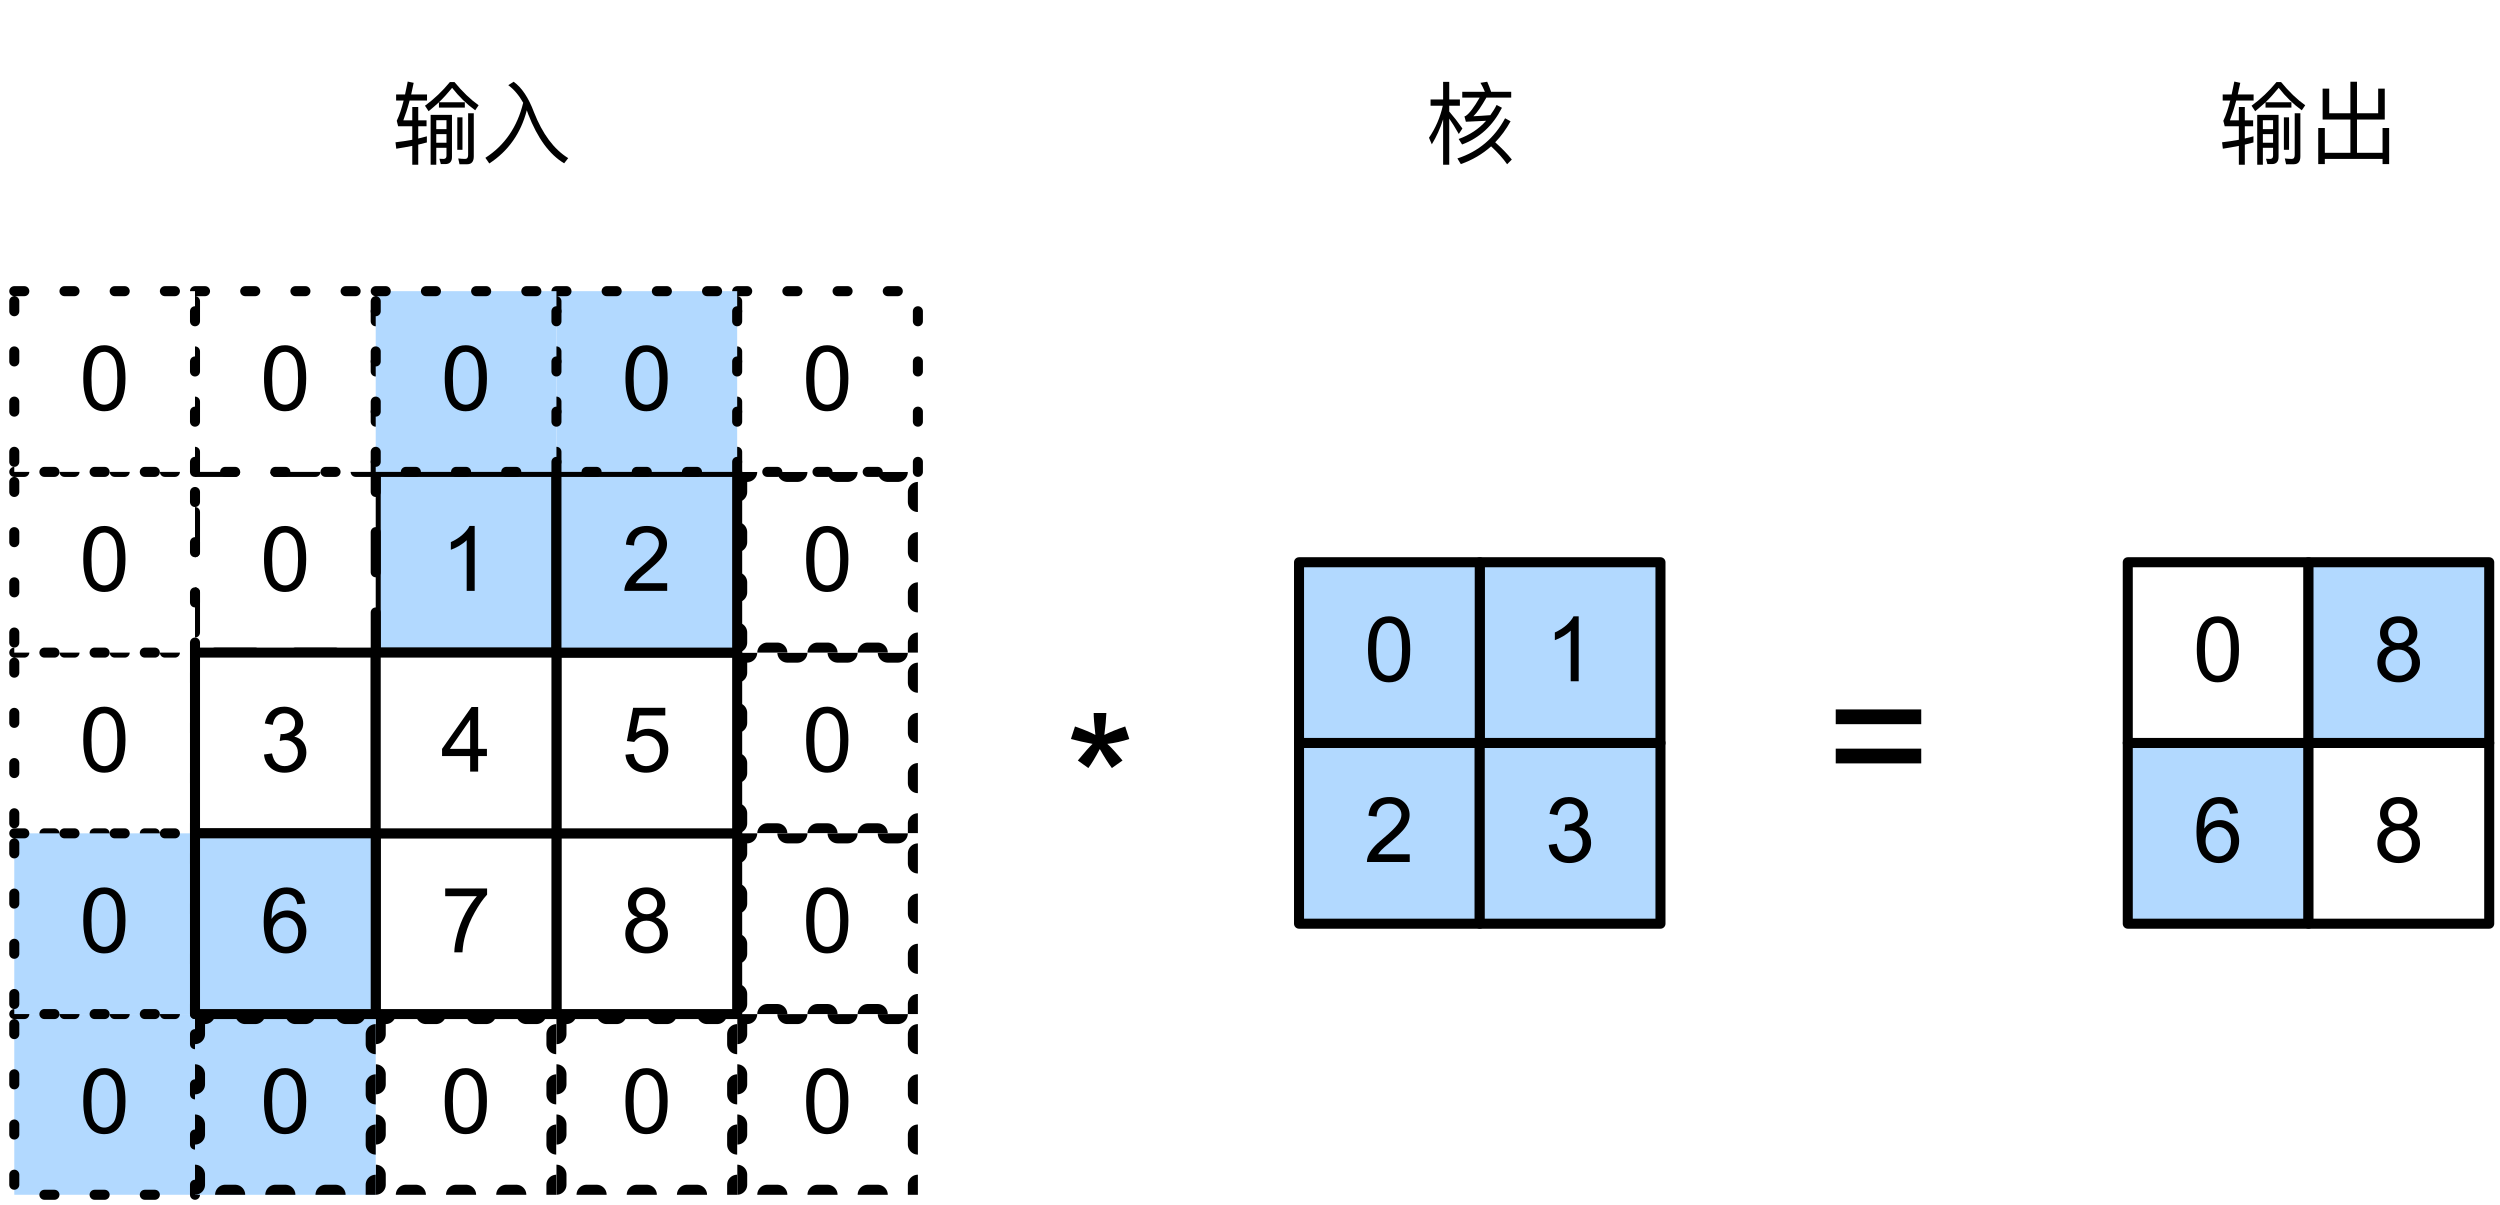
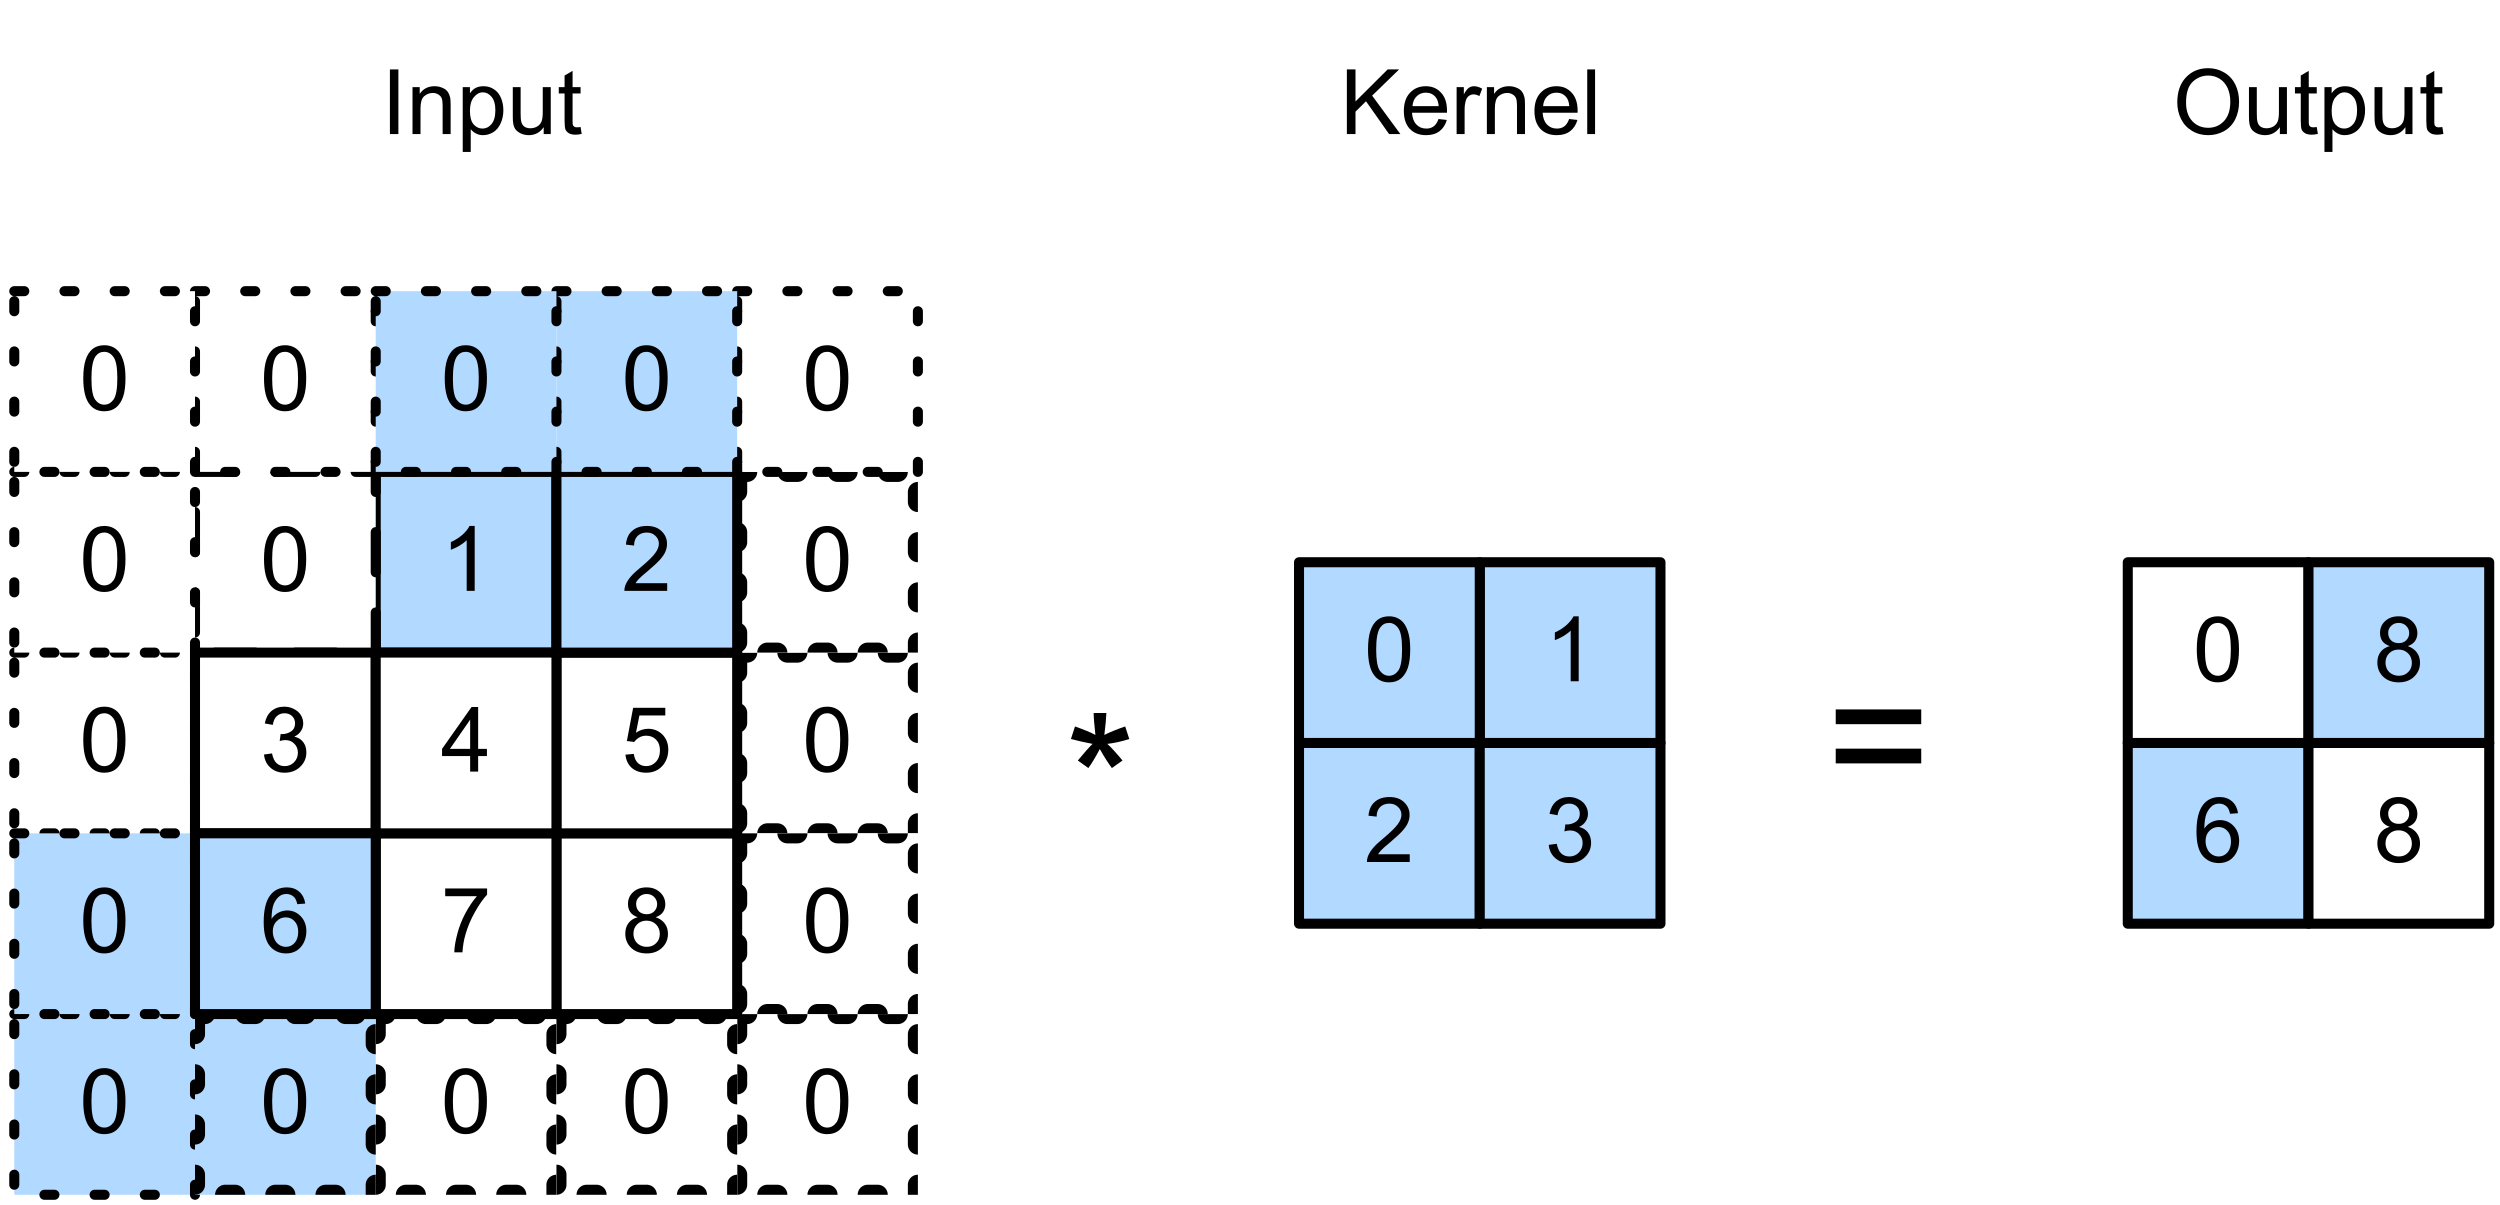
<svg xmlns="http://www.w3.org/2000/svg" xmlns:xlink="http://www.w3.org/1999/xlink" width="249pt" height="120pt" viewBox="0 0 249 120" version="1.1">
  <defs>
    <g>
      <symbol overflow="visible" id="glyph0-0">
        <path style="stroke:none;" d="M 1.125 0 L 1.125 -5.625 L 5.625 -5.625 L 5.625 0 Z M 1.266 -0.141 L 5.484 -0.141 L 5.484 -5.484 L 1.266 -5.484 Z M 1.266 -0.141 " />
      </symbol>
      <symbol overflow="visible" id="glyph0-1">
        <path style="stroke:none;" d="M 0.375 -3.172 C 0.375 -3.93 0.453 -4.547 0.609 -5.016 C 0.766 -5.484 0.992 -5.844 1.297 -6.094 C 1.609 -6.344 2 -6.469 2.469 -6.469 C 2.82 -6.469 3.129 -6.395 3.391 -6.25 C 3.648 -6.113 3.863 -5.914 4.031 -5.656 C 4.195 -5.395 4.328 -5.078 4.422 -4.703 C 4.523 -4.328 4.578 -3.816 4.578 -3.172 C 4.578 -2.422 4.5 -1.812 4.344 -1.344 C 4.188 -0.883 3.953 -0.523 3.641 -0.266 C 3.336 -0.016 2.945 0.109 2.469 0.109 C 1.852 0.109 1.367 -0.113 1.016 -0.562 C 0.586 -1.094 0.375 -1.961 0.375 -3.172 Z M 1.188 -3.172 C 1.188 -2.117 1.305 -1.414 1.547 -1.062 C 1.797 -0.719 2.102 -0.547 2.469 -0.547 C 2.832 -0.547 3.141 -0.719 3.391 -1.062 C 3.641 -1.414 3.766 -2.117 3.766 -3.172 C 3.766 -4.234 3.641 -4.938 3.391 -5.281 C 3.141 -5.633 2.832 -5.812 2.469 -5.812 C 2.102 -5.812 1.812 -5.66 1.594 -5.359 C 1.32 -4.961 1.188 -4.234 1.188 -3.172 Z M 1.188 -3.172 " />
      </symbol>
      <symbol overflow="visible" id="glyph0-2">
        <path style="stroke:none;" d="M 3.359 0 L 2.562 0 L 2.562 -5.047 C 2.375 -4.859 2.125 -4.672 1.812 -4.484 C 1.5 -4.305 1.223 -4.176 0.984 -4.094 L 0.984 -4.859 C 1.422 -5.055 1.805 -5.301 2.141 -5.594 C 2.473 -5.895 2.707 -6.188 2.844 -6.469 L 3.359 -6.469 Z M 3.359 0 " />
      </symbol>
      <symbol overflow="visible" id="glyph0-3">
        <path style="stroke:none;" d="M 0.375 -1.703 L 1.172 -1.812 C 1.266 -1.363 1.414 -1.039 1.625 -0.844 C 1.844 -0.645 2.113 -0.547 2.438 -0.547 C 2.801 -0.547 3.109 -0.672 3.359 -0.922 C 3.617 -1.18 3.75 -1.504 3.75 -1.891 C 3.75 -2.254 3.629 -2.551 3.391 -2.781 C 3.16 -3.02 2.863 -3.141 2.5 -3.141 C 2.344 -3.141 2.156 -3.109 1.938 -3.047 L 2.031 -3.75 C 2.082 -3.738 2.125 -3.734 2.156 -3.734 C 2.488 -3.734 2.789 -3.82 3.062 -4 C 3.332 -4.176 3.469 -4.445 3.469 -4.812 C 3.469 -5.102 3.367 -5.344 3.172 -5.531 C 2.973 -5.719 2.719 -5.812 2.406 -5.812 C 2.102 -5.812 1.848 -5.711 1.641 -5.516 C 1.441 -5.328 1.312 -5.039 1.25 -4.656 L 0.453 -4.797 C 0.555 -5.328 0.773 -5.738 1.109 -6.031 C 1.453 -6.32 1.879 -6.469 2.391 -6.469 C 2.742 -6.469 3.066 -6.391 3.359 -6.234 C 3.66 -6.086 3.891 -5.883 4.047 -5.625 C 4.203 -5.363 4.281 -5.086 4.281 -4.797 C 4.281 -4.516 4.203 -4.258 4.047 -4.031 C 3.898 -3.801 3.68 -3.617 3.391 -3.484 C 3.773 -3.398 4.07 -3.219 4.281 -2.938 C 4.488 -2.664 4.594 -2.32 4.594 -1.906 C 4.594 -1.344 4.383 -0.863 3.969 -0.469 C 3.562 -0.082 3.047 0.109 2.422 0.109 C 1.859 0.109 1.391 -0.055 1.016 -0.391 C 0.641 -0.723 0.426 -1.16 0.375 -1.703 Z M 0.375 -1.703 " />
      </symbol>
      <symbol overflow="visible" id="glyph0-4">
        <path style="stroke:none;" d="M 1.594 -3.5 C 1.258 -3.613 1.016 -3.781 0.859 -4 C 0.703 -4.227 0.625 -4.5 0.625 -4.812 C 0.625 -5.281 0.789 -5.672 1.125 -5.984 C 1.469 -6.305 1.914 -6.469 2.469 -6.469 C 3.031 -6.469 3.484 -6.301 3.828 -5.969 C 4.172 -5.645 4.344 -5.25 4.344 -4.781 C 4.344 -4.488 4.266 -4.227 4.109 -4 C 3.953 -3.781 3.711 -3.613 3.391 -3.5 C 3.785 -3.363 4.086 -3.148 4.297 -2.859 C 4.504 -2.578 4.609 -2.238 4.609 -1.844 C 4.609 -1.289 4.41 -0.828 4.016 -0.453 C 3.629 -0.078 3.117 0.109 2.484 0.109 C 1.848 0.109 1.332 -0.078 0.938 -0.453 C 0.551 -0.828 0.359 -1.297 0.359 -1.859 C 0.359 -2.273 0.461 -2.625 0.672 -2.906 C 0.891 -3.195 1.195 -3.395 1.594 -3.5 Z M 1.438 -4.828 C 1.438 -4.523 1.531 -4.273 1.719 -4.078 C 1.914 -3.891 2.172 -3.797 2.484 -3.797 C 2.797 -3.797 3.047 -3.891 3.234 -4.078 C 3.43 -4.273 3.531 -4.516 3.531 -4.797 C 3.531 -5.078 3.43 -5.316 3.234 -5.516 C 3.035 -5.711 2.785 -5.812 2.484 -5.812 C 2.18 -5.812 1.93 -5.711 1.734 -5.516 C 1.535 -5.328 1.438 -5.098 1.438 -4.828 Z M 1.172 -1.859 C 1.172 -1.629 1.223 -1.41 1.328 -1.203 C 1.441 -0.992 1.602 -0.832 1.812 -0.719 C 2.02 -0.602 2.25 -0.547 2.5 -0.547 C 2.875 -0.547 3.18 -0.664 3.422 -0.906 C 3.672 -1.145 3.797 -1.453 3.797 -1.828 C 3.797 -2.211 3.672 -2.531 3.422 -2.781 C 3.172 -3.031 2.852 -3.156 2.469 -3.156 C 2.094 -3.156 1.781 -3.031 1.531 -2.781 C 1.289 -2.531 1.172 -2.223 1.172 -1.859 Z M 1.172 -1.859 " />
      </symbol>
      <symbol overflow="visible" id="glyph0-5">
        <path style="stroke:none;" d="M 0.375 -1.688 L 1.203 -1.766 C 1.266 -1.359 1.406 -1.051 1.625 -0.844 C 1.852 -0.645 2.125 -0.547 2.438 -0.547 C 2.82 -0.547 3.145 -0.688 3.406 -0.969 C 3.676 -1.258 3.812 -1.641 3.812 -2.109 C 3.812 -2.566 3.68 -2.926 3.422 -3.188 C 3.172 -3.445 2.844 -3.578 2.438 -3.578 C 2.176 -3.578 1.941 -3.516 1.734 -3.391 C 1.535 -3.273 1.375 -3.129 1.25 -2.953 L 0.516 -3.047 L 1.141 -6.359 L 4.344 -6.359 L 4.344 -5.594 L 1.766 -5.594 L 1.422 -3.875 C 1.805 -4.133 2.211 -4.266 2.641 -4.266 C 3.203 -4.266 3.676 -4.07 4.062 -3.688 C 4.445 -3.301 4.641 -2.801 4.641 -2.188 C 4.641 -1.602 4.473 -1.098 4.141 -0.672 C 3.723 -0.148 3.156 0.109 2.438 0.109 C 1.852 0.109 1.375 -0.051 1 -0.375 C 0.633 -0.707 0.426 -1.145 0.375 -1.688 Z M 0.375 -1.688 " />
      </symbol>
      <symbol overflow="visible" id="glyph0-6">
        <path style="stroke:none;" d="M 4.531 -0.766 L 4.531 0 L 0.266 0 C 0.266 -0.188 0.297 -0.367 0.359 -0.547 C 0.473 -0.836 0.648 -1.125 0.891 -1.406 C 1.129 -1.688 1.473 -2.008 1.922 -2.375 C 2.617 -2.957 3.086 -3.414 3.328 -3.75 C 3.578 -4.082 3.703 -4.398 3.703 -4.703 C 3.703 -5.016 3.586 -5.273 3.359 -5.484 C 3.141 -5.703 2.852 -5.812 2.5 -5.812 C 2.113 -5.812 1.805 -5.695 1.578 -5.469 C 1.348 -5.238 1.234 -4.922 1.234 -4.516 L 0.422 -4.609 C 0.473 -5.211 0.68 -5.672 1.047 -5.984 C 1.41 -6.305 1.898 -6.469 2.516 -6.469 C 3.129 -6.469 3.613 -6.297 3.969 -5.953 C 4.332 -5.609 4.516 -5.188 4.516 -4.688 C 4.516 -4.426 4.461 -4.172 4.359 -3.922 C 4.254 -3.672 4.078 -3.406 3.828 -3.125 C 3.586 -2.852 3.188 -2.477 2.625 -2 C 2.145 -1.602 1.836 -1.332 1.703 -1.188 C 1.566 -1.039 1.457 -0.898 1.375 -0.766 Z M 4.531 -0.766 " />
      </symbol>
      <symbol overflow="visible" id="glyph0-7">
        <path style="stroke:none;" d="M 0.422 -5.594 L 0.422 -6.359 L 4.594 -6.359 L 4.594 -5.75 C 4.188 -5.312 3.781 -4.727 3.375 -4 C 2.969 -3.281 2.656 -2.535 2.438 -1.766 C 2.281 -1.234 2.18 -0.645 2.141 0 L 1.328 0 C 1.336 -0.508 1.438 -1.117 1.625 -1.828 C 1.812 -2.547 2.082 -3.238 2.438 -3.906 C 2.801 -4.57 3.18 -5.133 3.578 -5.594 Z M 0.422 -5.594 " />
      </symbol>
      <symbol overflow="visible" id="glyph0-8">
        <path style="stroke:none;" d="M 2.906 0 L 2.906 -1.547 L 0.109 -1.547 L 0.109 -2.266 L 3.047 -6.438 L 3.703 -6.438 L 3.703 -2.266 L 4.578 -2.266 L 4.578 -1.547 L 3.703 -1.547 L 3.703 0 Z M 2.906 -2.266 L 2.906 -5.172 L 0.891 -2.266 Z M 2.906 -2.266 " />
      </symbol>
      <symbol overflow="visible" id="glyph0-9">
        <path style="stroke:none;" d="M 4.484 -4.859 L 3.688 -4.797 C 3.625 -5.109 3.523 -5.336 3.391 -5.484 C 3.18 -5.703 2.922 -5.812 2.609 -5.812 C 2.348 -5.812 2.125 -5.742 1.938 -5.609 C 1.688 -5.422 1.488 -5.156 1.344 -4.812 C 1.207 -4.469 1.133 -3.973 1.125 -3.328 C 1.312 -3.609 1.539 -3.816 1.812 -3.953 C 2.094 -4.098 2.383 -4.172 2.688 -4.172 C 3.219 -4.172 3.664 -3.977 4.031 -3.594 C 4.406 -3.207 4.594 -2.707 4.594 -2.094 C 4.594 -1.688 4.504 -1.305 4.328 -0.953 C 4.148 -0.609 3.91 -0.344 3.609 -0.156 C 3.305 0.02 2.961 0.109 2.578 0.109 C 1.922 0.109 1.383 -0.129 0.969 -0.609 C 0.551 -1.098 0.344 -1.898 0.344 -3.016 C 0.344 -4.254 0.57 -5.16 1.031 -5.734 C 1.426 -6.223 1.969 -6.469 2.656 -6.469 C 3.156 -6.469 3.566 -6.32 3.891 -6.031 C 4.211 -5.75 4.41 -5.359 4.484 -4.859 Z M 1.25 -2.094 C 1.25 -1.812 1.305 -1.547 1.422 -1.297 C 1.535 -1.055 1.695 -0.867 1.906 -0.734 C 2.113 -0.609 2.332 -0.547 2.562 -0.547 C 2.895 -0.547 3.18 -0.676 3.422 -0.938 C 3.66 -1.207 3.781 -1.578 3.781 -2.047 C 3.781 -2.492 3.66 -2.844 3.422 -3.094 C 3.191 -3.352 2.895 -3.484 2.531 -3.484 C 2.176 -3.484 1.875 -3.352 1.625 -3.094 C 1.375 -2.844 1.25 -2.508 1.25 -2.094 Z M 1.25 -2.094 " />
      </symbol>
+       <symbol overflow="visible" id="glyph0-10">
+         <path style="stroke:none;" d="M 0.438 -3.141 C 0.438 -4.203 0.723 -5.035 1.297 -5.641 C 1.867 -6.254 2.609 -6.562 3.516 -6.562 C 4.109 -6.562 4.645 -6.414 5.125 -6.125 C 5.602 -5.844 5.969 -5.445 6.219 -4.938 C 6.469 -4.426 6.594 -3.852 6.594 -3.219 C 6.594 -2.562 6.461 -1.973 6.203 -1.453 C 5.941 -0.941 5.566 -0.551 5.078 -0.281 C 4.598 -0.02 4.078 0.109 3.516 0.109 C 2.91 0.109 2.367 -0.035 1.891 -0.328 C 1.41 -0.617 1.047 -1.02 0.797 -1.531 C 0.555 -2.039 0.438 -2.578 0.438 -3.141 Z M 1.312 -3.125 C 1.312 -2.344 1.52 -1.727 1.938 -1.281 C 2.352 -0.844 2.879 -0.625 3.516 -0.625 C 4.148 -0.625 4.676 -0.848 5.094 -1.297 C 5.508 -1.742 5.719 -2.383 5.719 -3.219 C 5.719 -3.738 5.629 -4.191 5.453 -4.578 C 5.273 -4.973 5.016 -5.281 4.672 -5.5 C 4.328 -5.719 3.945 -5.828 3.531 -5.828 C 2.926 -5.828 2.406 -5.617 1.969 -5.203 C 1.531 -4.785 1.312 -4.094 1.312 -3.125 Z M 1.312 -3.125 " />
+       </symbol>
+       <symbol overflow="visible" id="glyph0-11">
+         <path style="stroke:none;" d="M 3.656 0 L 3.656 -0.688 C 3.289 -0.156 2.797 0.109 2.172 0.109 C 1.898 0.109 1.645 0.055 1.406 -0.047 C 1.164 -0.16 0.984 -0.297 0.859 -0.453 C 0.742 -0.609 0.664 -0.801 0.625 -1.031 C 0.594 -1.188 0.578 -1.438 0.578 -1.781 L 0.578 -4.672 L 1.359 -4.672 L 1.359 -2.078 C 1.359 -1.66 1.379 -1.383 1.422 -1.25 C 1.461 -1.039 1.562 -0.875 1.719 -0.75 C 1.883 -0.633 2.086 -0.578 2.328 -0.578 C 2.566 -0.578 2.789 -0.633 3 -0.75 C 3.207 -0.875 3.352 -1.039 3.438 -1.25 C 3.52 -1.457 3.562 -1.766 3.562 -2.172 L 3.562 -4.672 L 4.359 -4.672 L 4.359 0 Z M 3.656 0 " />
+       </symbol>
+       <symbol overflow="visible" id="glyph0-12">
+         <path style="stroke:none;" d="M 2.328 -0.703 L 2.438 -0.016 C 2.207 0.035 2.008 0.062 1.844 0.062 C 1.551 0.062 1.328 0.016 1.172 -0.078 C 1.016 -0.172 0.898 -0.289 0.828 -0.438 C 0.766 -0.582 0.734 -0.891 0.734 -1.359 L 0.734 -4.047 L 0.156 -4.047 L 0.156 -4.672 L 0.734 -4.672 L 0.734 -5.828 L 1.531 -6.297 L 1.531 -4.672 L 2.328 -4.672 L 2.328 -4.047 L 1.531 -4.047 L 1.531 -1.328 C 1.531 -1.098 1.539 -0.953 1.562 -0.891 C 1.594 -0.828 1.641 -0.773 1.703 -0.734 C 1.766 -0.691 1.852 -0.672 1.969 -0.672 C 2.062 -0.672 2.18 -0.68 2.328 -0.703 Z M 2.328 -0.703 " />
+       </symbol>
+       <symbol overflow="visible" id="glyph0-13">
+         <path style="stroke:none;" d="M 0.594 1.781 L 0.594 -4.672 L 1.312 -4.672 L 1.312 -4.062 C 1.477 -4.301 1.664 -4.477 1.875 -4.594 C 2.094 -4.707 2.359 -4.766 2.672 -4.766 C 3.066 -4.766 3.414 -4.66 3.719 -4.453 C 4.02 -4.254 4.25 -3.969 4.406 -3.594 C 4.562 -3.219 4.641 -2.812 4.641 -2.375 C 4.641 -1.895 4.551 -1.461 4.375 -1.078 C 4.207 -0.691 3.961 -0.395 3.641 -0.188 C 3.316 0.008 2.973 0.109 2.609 0.109 C 2.348 0.109 2.113 0.051 1.906 -0.062 C 1.695 -0.176 1.523 -0.316 1.391 -0.484 L 1.391 1.781 Z M 1.312 -2.312 C 1.312 -1.707 1.43 -1.258 1.672 -0.969 C 1.922 -0.688 2.219 -0.547 2.562 -0.547 C 2.906 -0.547 3.203 -0.691 3.453 -0.984 C 3.711 -1.285 3.844 -1.75 3.844 -2.375 C 3.844 -2.969 3.719 -3.41 3.469 -3.703 C 3.227 -4.004 2.938 -4.156 2.594 -4.156 C 2.258 -4.156 1.961 -3.992 1.703 -3.672 C 1.441 -3.359 1.312 -2.906 1.312 -2.312 Z M 1.312 -2.312 " />
+       </symbol>
+       <symbol overflow="visible" id="glyph0-14">
+         <path style="stroke:none;" d="M 0.656 0 L 0.656 -6.438 L 1.516 -6.438 L 1.516 -3.25 L 4.719 -6.438 L 5.859 -6.438 L 3.172 -3.828 L 5.984 0 L 4.859 0 L 2.562 -3.266 L 1.516 -2.234 L 1.516 0 Z M 0.656 0 " />
+       </symbol>
+       <symbol overflow="visible" id="glyph0-15">
+         <path style="stroke:none;" d="M 3.781 -1.5 L 4.609 -1.406 C 4.473 -0.926 4.227 -0.551 3.875 -0.281 C 3.531 -0.02 3.086 0.109 2.547 0.109 C 1.867 0.109 1.328 -0.098 0.922 -0.516 C 0.523 -0.941 0.328 -1.535 0.328 -2.297 C 0.328 -3.078 0.531 -3.68 0.938 -4.109 C 1.344 -4.547 1.867 -4.766 2.516 -4.766 C 3.141 -4.766 3.645 -4.551 4.031 -4.125 C 4.426 -3.707 4.625 -3.113 4.625 -2.344 C 4.625 -2.289 4.625 -2.219 4.625 -2.125 L 1.141 -2.125 C 1.172 -1.613 1.316 -1.223 1.578 -0.953 C 1.836 -0.68 2.164 -0.547 2.562 -0.547 C 2.852 -0.547 3.098 -0.617 3.297 -0.766 C 3.504 -0.922 3.664 -1.164 3.781 -1.5 Z M 1.188 -2.781 L 3.797 -2.781 C 3.766 -3.176 3.664 -3.473 3.5 -3.672 C 3.25 -3.973 2.922 -4.125 2.516 -4.125 C 2.148 -4.125 1.844 -4 1.594 -3.75 C 1.352 -3.508 1.219 -3.188 1.188 -2.781 Z M 1.188 -2.781 " />
+       </symbol>
+       <symbol overflow="visible" id="glyph0-16">
+         <path style="stroke:none;" d="M 0.578 0 L 0.578 -4.672 L 1.297 -4.672 L 1.297 -3.953 C 1.473 -4.285 1.641 -4.504 1.797 -4.609 C 1.953 -4.711 2.125 -4.766 2.312 -4.766 C 2.57 -4.766 2.844 -4.68 3.125 -4.516 L 2.844 -3.781 C 2.656 -3.895 2.461 -3.953 2.266 -3.953 C 2.098 -3.953 1.941 -3.898 1.797 -3.797 C 1.66 -3.691 1.562 -3.547 1.5 -3.359 C 1.414 -3.078 1.375 -2.77 1.375 -2.438 L 1.375 0 Z M 0.578 0 " />
+       </symbol>
+       <symbol overflow="visible" id="glyph0-17">
+         <path style="stroke:none;" d="M 0.594 0 L 0.594 -4.672 L 1.312 -4.672 L 1.312 -4 C 1.645 -4.508 2.141 -4.766 2.797 -4.766 C 3.078 -4.766 3.332 -4.711 3.562 -4.609 C 3.801 -4.516 3.977 -4.383 4.094 -4.219 C 4.207 -4.062 4.289 -3.867 4.344 -3.641 C 4.375 -3.492 4.391 -3.238 4.391 -2.875 L 4.391 0 L 3.594 0 L 3.594 -2.844 C 3.594 -3.164 3.562 -3.406 3.5 -3.562 C 3.438 -3.719 3.328 -3.844 3.172 -3.938 C 3.016 -4.039 2.832 -4.094 2.625 -4.094 C 2.289 -4.094 2 -3.984 1.75 -3.766 C 1.508 -3.555 1.391 -3.148 1.391 -2.547 L 1.391 0 Z M 0.594 0 " />
+       </symbol>
+       <symbol overflow="visible" id="glyph0-18">
+         <path style="stroke:none;" d="M 0.578 0 L 0.578 -6.438 L 1.359 -6.438 L 1.359 0 Z M 0.578 0 " />
+       </symbol>
+       <symbol overflow="visible" id="glyph0-19">
+         <path style="stroke:none;" d="M 0.844 0 L 0.844 -6.438 L 1.688 -6.438 L 1.688 0 Z M 0.844 0 " />
+       </symbol>
      <symbol overflow="visible" id="glyph1-0">
        <path style="stroke:none;" d="M 2.25 0 L 2.25 -11.25 L 11.25 -11.25 L 11.25 0 Z M 2.531 -0.281 L 10.969 -0.281 L 10.969 -10.969 L 2.531 -10.969 Z M 2.531 -0.281 " />
      </symbol>
      <symbol overflow="visible" id="glyph1-1">
        <path style="stroke:none;" d="M 0.562 -10.516 L 0.969 -11.766 C 1.895 -11.441 2.57 -11.16 3 -10.922 C 2.883 -11.973 2.828 -12.703 2.828 -13.109 L 4.094 -13.109 C 4.07 -12.523 4.004 -11.797 3.891 -10.922 C 4.492 -11.223 5.188 -11.504 5.969 -11.766 L 6.375 -10.516 C 5.625 -10.273 4.895 -10.113 4.188 -10.031 C 4.539 -9.719 5.047 -9.164 5.703 -8.375 L 4.641 -7.625 C 4.297 -8.082 3.895 -8.711 3.438 -9.516 C 3 -8.68 2.617 -8.051 2.297 -7.625 L 1.25 -8.375 C 1.938 -9.207 2.426 -9.758 2.719 -10.031 C 1.957 -10.176 1.238 -10.336 0.562 -10.516 Z M 0.562 -10.516 " />
      </symbol>
      <symbol overflow="visible" id="glyph1-2">
        <path style="stroke:none;" d="M 9.516 -7.578 L 1 -7.578 L 1 -9.047 L 9.516 -9.047 Z M 9.516 -3.672 L 1 -3.672 L 1 -5.141 L 9.516 -5.141 Z M 9.516 -3.672 " />
-       </symbol>
-       <symbol overflow="visible" id="glyph2-0">
-         <path style="stroke:none;" d="" />
-       </symbol>
-       <symbol overflow="visible" id="glyph2-1">
-         <path style="stroke:none;" d="M 2.062 -4.844 L 2.062 -3.516 L 1.172 -3.516 C 1.391 -4.094 1.609 -4.75 1.797 -5.484 L 3.531 -5.484 L 3.531 -6.094 L 1.953 -6.094 C 2.031 -6.453 2.109 -6.844 2.203 -7.25 L 1.609 -7.375 C 1.516 -6.938 1.438 -6.5 1.344 -6.094 L 0.453 -6.094 L 0.453 -5.484 L 1.203 -5.484 C 1 -4.688 0.781 -4 0.516 -3.469 L 0.656 -2.922 L 2.062 -2.922 L 2.062 -1.578 C 1.531 -1.484 0.984 -1.391 0.391 -1.328 L 0.469 -0.688 C 1.016 -0.781 1.547 -0.859 2.062 -0.969 L 2.062 0.906 L 2.656 0.906 L 2.656 -1.094 L 3.516 -1.312 L 3.516 -1.922 C 3.25 -1.859 2.969 -1.781 2.656 -1.703 L 2.656 -2.922 L 3.484 -2.922 L 3.484 -3.516 L 2.656 -3.516 L 2.656 -4.844 Z M 4.719 -5.312 L 4.719 -4.781 L 7.297 -4.781 L 7.297 -5.312 L 4.719 -5.312 C 5.172 -5.75 5.609 -6.234 6.031 -6.75 C 6.719 -5.875 7.484 -5.125 8.328 -4.516 L 8.672 -5.016 C 7.859 -5.594 7.062 -6.359 6.266 -7.328 L 5.812 -7.328 C 5.078 -6.438 4.25 -5.641 3.328 -4.969 L 3.688 -4.422 C 4.031 -4.703 4.375 -5 4.719 -5.312 Z M 5.344 0.844 C 5.781 0.844 6.016 0.609 6.016 0.141 L 6.016 -4.062 L 3.891 -4.062 L 3.891 0.906 L 4.453 0.906 L 4.453 -0.781 L 5.469 -0.781 L 5.469 0.031 C 5.469 0.219 5.359 0.328 5.172 0.328 L 4.766 0.312 L 4.906 0.844 Z M 4.453 -1.281 L 4.453 -2.141 L 5.469 -2.141 L 5.469 -1.281 Z M 4.453 -2.641 L 4.453 -3.531 L 5.469 -3.531 L 5.469 -2.641 Z M 6.547 -3.812 L 6.547 -0.578 L 7.062 -0.578 L 7.062 -3.812 Z M 7.531 0.859 C 7.969 0.859 8.188 0.594 8.188 0.078 L 8.188 -4.219 L 7.625 -4.219 L 7.625 -0.062 C 7.625 0.188 7.531 0.328 7.328 0.328 C 7.109 0.328 6.875 0.312 6.641 0.281 L 6.766 0.859 Z M 7.531 0.859 " />
-       </symbol>
-       <symbol overflow="visible" id="glyph2-2">
-         <path style="stroke:none;" d="M 6.938 -4.219 L 4.828 -4.219 L 4.828 -7.359 L 4.172 -7.359 L 4.172 -4.219 L 2.062 -4.219 L 2.062 -6.672 L 1.406 -6.672 L 1.406 -3.594 L 4.172 -3.594 L 4.172 -0.281 L 1.625 -0.281 L 1.625 -2.75 L 0.969 -2.75 L 0.969 0.844 L 1.625 0.844 L 1.625 0.328 L 7.375 0.328 L 7.375 0.844 L 8.031 0.844 L 8.031 -2.75 L 7.375 -2.75 L 7.375 -0.281 L 4.828 -0.281 L 4.828 -3.594 L 7.594 -3.594 L 7.594 -6.672 L 6.938 -6.672 Z M 6.938 -4.219 " />
-       </symbol>
-       <symbol overflow="visible" id="glyph2-3">
-         <path style="stroke:none;" d="M 2.344 -3.688 C 2.625 -3.297 2.938 -2.781 3.297 -2.156 L 3.656 -2.703 C 3.219 -3.328 2.781 -3.891 2.344 -4.391 L 2.344 -4.969 L 3.406 -4.969 L 3.406 -5.594 L 2.344 -5.594 L 2.344 -7.344 L 1.734 -7.344 L 1.734 -5.594 L 0.484 -5.594 L 0.484 -4.969 L 1.703 -4.969 C 1.438 -3.781 0.969 -2.719 0.328 -1.781 L 0.609 -1.125 C 1.062 -1.859 1.438 -2.688 1.734 -3.609 L 1.734 0.906 L 2.344 0.906 Z M 3.641 -6.359 L 3.641 -5.781 L 5.375 -5.781 C 4.812 -4.797 4.344 -4.188 3.984 -3.953 C 3.953 -3.938 3.922 -3.922 3.859 -3.906 L 4 -3.375 C 4.703 -3.406 5.375 -3.438 6.016 -3.469 C 5.281 -2.641 4.359 -2.047 3.281 -1.656 L 3.625 -1.109 C 5.375 -1.766 6.688 -2.984 7.594 -4.766 L 7.062 -5.047 C 6.891 -4.688 6.672 -4.359 6.438 -4.031 C 5.891 -3.984 5.312 -3.953 4.75 -3.922 C 5.125 -4.281 5.547 -4.906 6.047 -5.781 L 8.516 -5.781 L 8.516 -6.359 L 6.516 -6.359 C 6.391 -6.734 6.25 -7.078 6.125 -7.359 L 5.453 -7.25 C 5.609 -6.984 5.766 -6.688 5.891 -6.359 Z M 6.516 -0.922 C 7.188 -0.297 7.719 0.297 8.109 0.859 L 8.578 0.391 C 8.125 -0.188 7.562 -0.75 6.922 -1.328 C 7.5 -1.922 8.016 -2.625 8.453 -3.422 L 7.906 -3.719 C 6.844 -1.75 5.266 -0.406 3.156 0.281 L 3.5 0.844 C 4.656 0.438 5.656 -0.156 6.516 -0.922 Z M 6.516 -0.922 " />
-       </symbol>
-       <symbol overflow="visible" id="glyph2-4">
-         <path style="stroke:none;" d="M 4.109 -5.266 C 3.531 -2.875 2.281 -1.031 0.344 0.219 L 0.734 0.781 C 2.625 -0.453 3.875 -2.219 4.469 -4.516 C 4.516 -4.406 4.547 -4.281 4.609 -4.125 C 5.531 -1.75 6.719 -0.109 8.188 0.766 L 8.594 0.25 C 7.156 -0.641 6.031 -2.172 5.188 -4.312 C 4.641 -5.781 3.953 -6.797 3.156 -7.359 L 2.625 -7.016 C 3.188 -6.594 3.688 -6.016 4.109 -5.266 Z M 4.109 -5.266 " />
      </symbol>
    </g>
    <clipPath id="clip1">
      <path d="M 37.422 101 L 55.422 101 L 55.422 119 L 37.422 119 Z M 37.422 101 " />
    </clipPath>
    <clipPath id="clip2">
      <path d="M 73.422 101 L 91.422 101 L 91.422 119 L 73.422 119 Z M 73.422 101 " />
    </clipPath>
    <clipPath id="clip3">
      <path d="M 55.422 101 L 73.422 101 L 73.422 119 L 55.422 119 Z M 55.422 101 " />
    </clipPath>
    <clipPath id="clip4">
      <path d="M 19.422 101 L 37.422 101 L 37.422 119 L 19.422 119 Z M 19.422 101 " />
    </clipPath>
    <clipPath id="clip5">
      <path d="M 73.422 65 L 91.422 65 L 91.422 83 L 73.422 83 Z M 73.422 65 " />
    </clipPath>
    <clipPath id="clip6">
      <path d="M 73.422 83 L 91.422 83 L 91.422 101 L 73.422 101 Z M 73.422 83 " />
    </clipPath>
    <clipPath id="clip7">
      <path d="M 73.422 47 L 91.422 47 L 91.422 65 L 73.422 65 Z M 73.422 47 " />
    </clipPath>
  </defs>
  <g id="surface1">
    <rect x="0" y="0" width="249" height="120" style="fill:rgb(100%,100%,100%);fill-opacity:1;stroke:none;" />
    <rect x="0" y="0" width="249" height="120" style="fill:rgb(100%,100%,100%);fill-opacity:1;stroke:none;" />
    <g clip-path="url(#clip1)" clip-rule="nonzero">
      <path style="fill-rule:nonzero;fill:rgb(100%,100%,100%);fill-opacity:1;stroke-width:2;stroke-linecap:round;stroke-linejoin:round;stroke:rgb(0%,0%,0%);stroke-opacity:1;stroke-dasharray:1,4;stroke-miterlimit:10;" d="M 48.422 236 L 66.422 236 L 66.422 254 L 48.422 254 Z M 48.422 236 " transform="matrix(1,0,0,1,-11,-135)" />
    </g>
    <g style="fill:rgb(0%,0%,0%);fill-opacity:1;">
      <use xlink:href="#glyph0-1" x="43.92" y="112.853" />
    </g>
    <path style="fill-rule:nonzero;fill:rgb(69.803%,85.097%,100%);fill-opacity:1;stroke-width:1;stroke-linecap:round;stroke-linejoin:round;stroke:rgb(0%,0%,0%);stroke-opacity:1;stroke-dasharray:1,4;stroke-miterlimit:10;" d="M 12.422 236 L 30.422 236 L 30.422 254 L 12.422 254 Z M 12.422 236 " transform="matrix(1,0,0,1,-11,-135)" />
    <g style="fill:rgb(0%,0%,0%);fill-opacity:1;">
      <use xlink:href="#glyph0-1" x="7.92" y="112.853" />
    </g>
    <g clip-path="url(#clip2)" clip-rule="nonzero">
      <path style="fill-rule:nonzero;fill:rgb(100%,100%,100%);fill-opacity:1;stroke-width:2;stroke-linecap:round;stroke-linejoin:round;stroke:rgb(0%,0%,0%);stroke-opacity:1;stroke-dasharray:1,4;stroke-miterlimit:10;" d="M 84.422 236 L 102.422 236 L 102.422 254 L 84.422 254 Z M 84.422 236 " transform="matrix(1,0,0,1,-11,-135)" />
    </g>
    <g style="fill:rgb(0%,0%,0%);fill-opacity:1;">
      <use xlink:href="#glyph0-1" x="79.92" y="112.853" />
    </g>
    <g clip-path="url(#clip3)" clip-rule="nonzero">
      <path style="fill-rule:nonzero;fill:rgb(100%,100%,100%);fill-opacity:1;stroke-width:2;stroke-linecap:round;stroke-linejoin:round;stroke:rgb(0%,0%,0%);stroke-opacity:1;stroke-dasharray:1,4;stroke-miterlimit:10;" d="M 66.422 236 L 84.422 236 L 84.422 254 L 66.422 254 Z M 66.422 236 " transform="matrix(1,0,0,1,-11,-135)" />
    </g>
    <g style="fill:rgb(0%,0%,0%);fill-opacity:1;">
      <use xlink:href="#glyph0-1" x="61.92" y="112.853" />
    </g>
    <g clip-path="url(#clip4)" clip-rule="nonzero">
      <path style="fill-rule:nonzero;fill:rgb(69.803%,85.097%,100%);fill-opacity:1;stroke-width:2;stroke-linecap:round;stroke-linejoin:round;stroke:rgb(0%,0%,0%);stroke-opacity:1;stroke-dasharray:1,4;stroke-miterlimit:10;" d="M 30.422 236 L 48.422 236 L 48.422 254 L 30.422 254 Z M 30.422 236 " transform="matrix(1,0,0,1,-11,-135)" />
    </g>
    <g style="fill:rgb(0%,0%,0%);fill-opacity:1;">
      <use xlink:href="#glyph0-1" x="25.92" y="112.853" />
    </g>
    <g clip-path="url(#clip5)" clip-rule="nonzero">
      <path style="fill-rule:nonzero;fill:rgb(100%,100%,100%);fill-opacity:1;stroke-width:2;stroke-linecap:round;stroke-linejoin:round;stroke:rgb(0%,0%,0%);stroke-opacity:1;stroke-dasharray:1,4;stroke-miterlimit:10;" d="M 84.422 200 L 102.422 200 L 102.422 218 L 84.422 218 Z M 84.422 200 " transform="matrix(1,0,0,1,-11,-135)" />
    </g>
    <g style="fill:rgb(0%,0%,0%);fill-opacity:1;">
      <use xlink:href="#glyph0-1" x="79.92" y="76.853" />
    </g>
    <g clip-path="url(#clip6)" clip-rule="nonzero">
      <path style="fill-rule:nonzero;fill:rgb(100%,100%,100%);fill-opacity:1;stroke-width:2;stroke-linecap:round;stroke-linejoin:round;stroke:rgb(0%,0%,0%);stroke-opacity:1;stroke-dasharray:1,4;stroke-miterlimit:10;" d="M 84.422 218 L 102.422 218 L 102.422 236 L 84.422 236 Z M 84.422 218 " transform="matrix(1,0,0,1,-11,-135)" />
    </g>
    <g style="fill:rgb(0%,0%,0%);fill-opacity:1;">
      <use xlink:href="#glyph0-1" x="79.92" y="94.853" />
    </g>
    <g clip-path="url(#clip7)" clip-rule="nonzero">
      <path style="fill-rule:nonzero;fill:rgb(100%,100%,100%);fill-opacity:1;stroke-width:2;stroke-linecap:round;stroke-linejoin:round;stroke:rgb(0%,0%,0%);stroke-opacity:1;stroke-dasharray:1,4;stroke-miterlimit:10;" d="M 84.422 182 L 102.422 182 L 102.422 200 L 84.422 200 Z M 84.422 182 " transform="matrix(1,0,0,1,-11,-135)" />
    </g>
    <g style="fill:rgb(0%,0%,0%);fill-opacity:1;">
      <use xlink:href="#glyph0-1" x="79.92" y="58.853" />
    </g>
    <path style="fill-rule:nonzero;fill:rgb(100%,100%,100%);fill-opacity:1;stroke-width:1;stroke-linecap:round;stroke-linejoin:round;stroke:rgb(0%,0%,0%);stroke-opacity:1;stroke-dasharray:1,4;stroke-miterlimit:10;" d="M 84.422 164 L 102.422 164 L 102.422 182 L 84.422 182 Z M 84.422 164 " transform="matrix(1,0,0,1,-11,-135)" />
    <g style="fill:rgb(0%,0%,0%);fill-opacity:1;">
      <use xlink:href="#glyph0-1" x="79.92" y="40.853" />
    </g>
    <path style="fill-rule:nonzero;fill:rgb(100%,100%,100%);fill-opacity:1;stroke-width:1;stroke-linecap:round;stroke-linejoin:round;stroke:rgb(0%,0%,0%);stroke-opacity:1;stroke-dasharray:1,4;stroke-miterlimit:10;" d="M 12.422 200 L 30.422 200 L 30.422 218 L 12.422 218 Z M 12.422 200 " transform="matrix(1,0,0,1,-11,-135)" />
    <g style="fill:rgb(0%,0%,0%);fill-opacity:1;">
      <use xlink:href="#glyph0-1" x="7.92" y="76.853" />
    </g>
    <path style="fill-rule:nonzero;fill:rgb(69.803%,85.097%,100%);fill-opacity:1;stroke-width:1;stroke-linecap:round;stroke-linejoin:round;stroke:rgb(0%,0%,0%);stroke-opacity:1;stroke-miterlimit:10;" d="M 48.422 182 L 66.422 182 L 66.422 200 L 48.422 200 Z M 48.422 182 " transform="matrix(1,0,0,1,-11,-135)" />
    <g style="fill:rgb(0%,0%,0%);fill-opacity:1;">
      <use xlink:href="#glyph0-2" x="43.92" y="58.853" />
    </g>
    <path style="fill-rule:nonzero;fill:rgb(100%,100%,100%);fill-opacity:1;stroke-width:1;stroke-linecap:round;stroke-linejoin:round;stroke:rgb(0%,0%,0%);stroke-opacity:1;stroke-dasharray:4,4;stroke-miterlimit:10;" d="M 30.422 182 L 48.422 182 L 48.422 200 L 30.422 200 Z M 30.422 182 " transform="matrix(1,0,0,1,-11,-135)" />
    <g style="fill:rgb(0%,0%,0%);fill-opacity:1;">
      <use xlink:href="#glyph0-1" x="25.92" y="58.853" />
    </g>
    <path style="fill-rule:nonzero;fill:rgb(69.803%,85.097%,100%);fill-opacity:1;stroke-width:1;stroke-linecap:round;stroke-linejoin:round;stroke:rgb(0%,0%,0%);stroke-opacity:1;stroke-dasharray:1,4;stroke-miterlimit:10;" d="M 12.422 218 L 30.422 218 L 30.422 236 L 12.422 236 Z M 12.422 218 " transform="matrix(1,0,0,1,-11,-135)" />
    <g style="fill:rgb(0%,0%,0%);fill-opacity:1;">
      <use xlink:href="#glyph0-1" x="7.92" y="94.853" />
    </g>
    <path style="fill-rule:nonzero;fill:rgb(100%,100%,100%);fill-opacity:1;stroke-width:1;stroke-linecap:round;stroke-linejoin:round;stroke:rgb(0%,0%,0%);stroke-opacity:1;stroke-dasharray:1,4;stroke-miterlimit:10;" d="M 30.422 164 L 48.422 164 L 48.422 182 L 30.422 182 Z M 30.422 164 " transform="matrix(1,0,0,1,-11,-135)" />
    <g style="fill:rgb(0%,0%,0%);fill-opacity:1;">
      <use xlink:href="#glyph0-1" x="25.92" y="40.853" />
    </g>
    <path style="fill-rule:nonzero;fill:rgb(100%,100%,100%);fill-opacity:1;stroke-width:1;stroke-linecap:round;stroke-linejoin:round;stroke:rgb(0%,0%,0%);stroke-opacity:1;stroke-miterlimit:10;" d="M 30.422 200 L 48.422 200 L 48.422 218 L 30.422 218 Z M 30.422 200 " transform="matrix(1,0,0,1,-11,-135)" />
    <g style="fill:rgb(0%,0%,0%);fill-opacity:1;">
      <use xlink:href="#glyph0-3" x="25.92" y="76.853" />
    </g>
    <path style="fill-rule:nonzero;fill:rgb(100%,100%,100%);fill-opacity:1;stroke-width:1;stroke-linecap:round;stroke-linejoin:round;stroke:rgb(0%,0%,0%);stroke-opacity:1;stroke-dasharray:1,4;stroke-miterlimit:10;" d="M 12.422 182 L 30.422 182 L 30.422 200 L 12.422 200 Z M 12.422 182 " transform="matrix(1,0,0,1,-11,-135)" />
    <g style="fill:rgb(0%,0%,0%);fill-opacity:1;">
      <use xlink:href="#glyph0-1" x="7.92" y="58.853" />
    </g>
    <path style="fill-rule:nonzero;fill:rgb(100%,100%,100%);fill-opacity:1;stroke-width:1;stroke-linecap:round;stroke-linejoin:round;stroke:rgb(0%,0%,0%);stroke-opacity:1;stroke-miterlimit:10;" d="M 66.422 218 L 84.422 218 L 84.422 236 L 66.422 236 Z M 66.422 218 " transform="matrix(1,0,0,1,-11,-135)" />
    <g style="fill:rgb(0%,0%,0%);fill-opacity:1;">
      <use xlink:href="#glyph0-4" x="61.92" y="94.853" />
    </g>
    <path style="fill-rule:nonzero;fill:rgb(100%,100%,100%);fill-opacity:1;stroke-width:1;stroke-linecap:round;stroke-linejoin:round;stroke:rgb(0%,0%,0%);stroke-opacity:1;stroke-miterlimit:10;" d="M 66.422 200 L 84.422 200 L 84.422 218 L 66.422 218 Z M 66.422 200 " transform="matrix(1,0,0,1,-11,-135)" />
    <g style="fill:rgb(0%,0%,0%);fill-opacity:1;">
      <use xlink:href="#glyph0-5" x="61.92" y="76.853" />
    </g>
    <path style="fill-rule:nonzero;fill:rgb(100%,100%,100%);fill-opacity:1;stroke-width:1;stroke-linecap:round;stroke-linejoin:round;stroke:rgb(0%,0%,0%);stroke-opacity:1;stroke-dasharray:1,4;stroke-miterlimit:10;" d="M 12.422 164 L 30.422 164 L 30.422 182 L 12.422 182 Z M 12.422 164 " transform="matrix(1,0,0,1,-11,-135)" />
    <g style="fill:rgb(0%,0%,0%);fill-opacity:1;">
      <use xlink:href="#glyph0-1" x="7.92" y="40.853" />
    </g>
    <path style="fill-rule:nonzero;fill:rgb(69.803%,85.097%,100%);fill-opacity:1;stroke-width:1;stroke-linecap:round;stroke-linejoin:round;stroke:rgb(0%,0%,0%);stroke-opacity:1;stroke-miterlimit:10;" d="M 66.422 182 L 84.422 182 L 84.422 200 L 66.422 200 Z M 66.422 182 " transform="matrix(1,0,0,1,-11,-135)" />
    <g style="fill:rgb(0%,0%,0%);fill-opacity:1;">
      <use xlink:href="#glyph0-6" x="61.92" y="58.853" />
    </g>
    <path style="fill-rule:nonzero;fill:rgb(69.803%,85.097%,100%);fill-opacity:1;stroke-width:1;stroke-linecap:round;stroke-linejoin:round;stroke:rgb(0%,0%,0%);stroke-opacity:1;stroke-dasharray:1,4;stroke-miterlimit:10;" d="M 66.422 164 L 84.422 164 L 84.422 182 L 66.422 182 Z M 66.422 164 " transform="matrix(1,0,0,1,-11,-135)" />
    <g style="fill:rgb(0%,0%,0%);fill-opacity:1;">
      <use xlink:href="#glyph0-1" x="61.92" y="40.853" />
    </g>
    <path style="fill-rule:nonzero;fill:rgb(100%,100%,100%);fill-opacity:1;stroke-width:1;stroke-linecap:round;stroke-linejoin:round;stroke:rgb(0%,0%,0%);stroke-opacity:1;stroke-miterlimit:10;" d="M 48.422 218 L 66.422 218 L 66.422 236 L 48.422 236 Z M 48.422 218 " transform="matrix(1,0,0,1,-11,-135)" />
    <g style="fill:rgb(0%,0%,0%);fill-opacity:1;">
      <use xlink:href="#glyph0-7" x="43.92" y="94.853" />
    </g>
    <path style="fill-rule:nonzero;fill:rgb(100%,100%,100%);fill-opacity:1;stroke-width:1;stroke-linecap:round;stroke-linejoin:round;stroke:rgb(0%,0%,0%);stroke-opacity:1;stroke-miterlimit:10;" d="M 48.422 200 L 66.422 200 L 66.422 218 L 48.422 218 Z M 48.422 200 " transform="matrix(1,0,0,1,-11,-135)" />
    <g style="fill:rgb(0%,0%,0%);fill-opacity:1;">
      <use xlink:href="#glyph0-8" x="43.92" y="76.853" />
    </g>
    <path style="fill-rule:nonzero;fill:rgb(69.803%,85.097%,100%);fill-opacity:1;stroke-width:1;stroke-linecap:round;stroke-linejoin:round;stroke:rgb(0%,0%,0%);stroke-opacity:1;stroke-dasharray:1,4;stroke-miterlimit:10;" d="M 48.422 164 L 66.422 164 L 66.422 182 L 48.422 182 Z M 48.422 164 " transform="matrix(1,0,0,1,-11,-135)" />
    <g style="fill:rgb(0%,0%,0%);fill-opacity:1;">
      <use xlink:href="#glyph0-1" x="43.92" y="40.853" />
    </g>
    <path style="fill-rule:nonzero;fill:rgb(69.803%,85.097%,100%);fill-opacity:1;stroke-width:1;stroke-linecap:round;stroke-linejoin:round;stroke:rgb(0%,0%,0%);stroke-opacity:1;stroke-miterlimit:10;" d="M 30.422 218 L 48.422 218 L 48.422 236 L 30.422 236 Z M 30.422 218 " transform="matrix(1,0,0,1,-11,-135)" />
    <g style="fill:rgb(0%,0%,0%);fill-opacity:1;">
      <use xlink:href="#glyph0-9" x="25.92" y="94.853" />
    </g>
    <path style="fill-rule:nonzero;fill:rgb(69.803%,85.097%,100%);fill-opacity:1;stroke-width:1;stroke-linecap:round;stroke-linejoin:round;stroke:rgb(0%,0%,0%);stroke-opacity:1;stroke-miterlimit:10;" d="M 140.383 209 L 158.383 209 L 158.383 227 L 140.383 227 Z M 140.383 209 " transform="matrix(1,0,0,1,-11,-135)" />
    <g style="fill:rgb(0%,0%,0%);fill-opacity:1;">
      <use xlink:href="#glyph0-6" x="135.879" y="85.853" />
    </g>
    <path style="fill-rule:nonzero;fill:rgb(69.803%,85.097%,100%);fill-opacity:1;stroke-width:1;stroke-linecap:round;stroke-linejoin:round;stroke:rgb(0%,0%,0%);stroke-opacity:1;stroke-miterlimit:10;" d="M 158.383 209 L 176.383 209 L 176.383 227 L 158.383 227 Z M 158.383 209 " transform="matrix(1,0,0,1,-11,-135)" />
    <g style="fill:rgb(0%,0%,0%);fill-opacity:1;">
      <use xlink:href="#glyph0-3" x="153.879" y="85.853" />
    </g>
    <path style="fill-rule:nonzero;fill:rgb(69.803%,85.097%,100%);fill-opacity:1;stroke-width:1;stroke-linecap:round;stroke-linejoin:round;stroke:rgb(0%,0%,0%);stroke-opacity:1;stroke-miterlimit:10;" d="M 158.383 191 L 176.383 191 L 176.383 209 L 158.383 209 Z M 158.383 191 " transform="matrix(1,0,0,1,-11,-135)" />
    <g style="fill:rgb(0%,0%,0%);fill-opacity:1;">
      <use xlink:href="#glyph0-2" x="153.879" y="67.853" />
    </g>
    <path style="fill-rule:nonzero;fill:rgb(69.803%,85.097%,100%);fill-opacity:1;stroke-width:1;stroke-linecap:round;stroke-linejoin:round;stroke:rgb(0%,0%,0%);stroke-opacity:1;stroke-miterlimit:10;" d="M 140.383 191 L 158.383 191 L 158.383 209 L 140.383 209 Z M 140.383 191 " transform="matrix(1,0,0,1,-11,-135)" />
    <g style="fill:rgb(0%,0%,0%);fill-opacity:1;">
      <use xlink:href="#glyph0-1" x="135.879" y="67.853" />
    </g>
    <path style="fill-rule:nonzero;fill:rgb(69.803%,85.097%,100%);fill-opacity:1;stroke-width:1;stroke-linecap:round;stroke-linejoin:round;stroke:rgb(0%,0%,0%);stroke-opacity:1;stroke-miterlimit:10;" d="M 222.926 209 L 240.926 209 L 240.926 227 L 222.926 227 Z M 222.926 209 " transform="matrix(1,0,0,1,-11,-135)" />
    <g style="fill:rgb(0%,0%,0%);fill-opacity:1;">
      <use xlink:href="#glyph0-9" x="218.425" y="85.853" />
    </g>
    <path style="fill-rule:nonzero;fill:rgb(100%,100%,100%);fill-opacity:1;stroke-width:1;stroke-linecap:round;stroke-linejoin:round;stroke:rgb(0%,0%,0%);stroke-opacity:1;stroke-miterlimit:10;" d="M 240.926 209 L 258.926 209 L 258.926 227 L 240.926 227 Z M 240.926 209 " transform="matrix(1,0,0,1,-11,-135)" />
    <g style="fill:rgb(0%,0%,0%);fill-opacity:1;">
      <use xlink:href="#glyph0-4" x="236.425" y="85.853" />
    </g>
    <path style="fill-rule:nonzero;fill:rgb(100%,100%,100%);fill-opacity:1;stroke-width:1;stroke-linecap:round;stroke-linejoin:round;stroke:rgb(0%,0%,0%);stroke-opacity:1;stroke-miterlimit:10;" d="M 222.926 191 L 240.926 191 L 240.926 209 L 222.926 209 Z M 222.926 191 " transform="matrix(1,0,0,1,-11,-135)" />
    <g style="fill:rgb(0%,0%,0%);fill-opacity:1;">
      <use xlink:href="#glyph0-1" x="218.425" y="67.853" />
    </g>
    <path style="fill-rule:nonzero;fill:rgb(69.803%,85.097%,100%);fill-opacity:1;stroke-width:1;stroke-linecap:round;stroke-linejoin:round;stroke:rgb(0%,0%,0%);stroke-opacity:1;stroke-miterlimit:10;" d="M 240.926 191 L 258.926 191 L 258.926 209 L 240.926 209 Z M 240.926 191 " transform="matrix(1,0,0,1,-11,-135)" />
    <g style="fill:rgb(0%,0%,0%);fill-opacity:1;">
      <use xlink:href="#glyph0-4" x="236.425" y="67.853" />
    </g>
    <g style="fill:rgb(0%,0%,0%);fill-opacity:1;">
      <use xlink:href="#glyph1-1" x="106.101" y="84.122" />
    </g>
    <g style="fill:rgb(0%,0%,0%);fill-opacity:1;">
      <use xlink:href="#glyph1-2" x="181.839" y="79.706" />
    </g>
    <g style="fill:rgb(0%,0%,0%);fill-opacity:1;">
-       <use xlink:href="#glyph2-1" x="220.928" y="15.5" />
-       <use xlink:href="#glyph2-2" x="229.928" y="15.5" />
-     </g>
-     <g style="fill:rgb(0%,0%,0%);fill-opacity:1;">
-       <use xlink:href="#glyph2-3" x="142" y="15.5" />
-     </g>
-     <g style="fill:rgb(0%,0%,0%);fill-opacity:1;">
-       <use xlink:href="#glyph2-1" x="39" y="15.5" />
-       <use xlink:href="#glyph2-4" x="48" y="15.5" />
+       <use xlink:href="#glyph0-10" x="216.419" y="13.353" />
+       <use xlink:href="#glyph0-11" x="223.419" y="13.353" />
+       <use xlink:href="#glyph0-12" x="228.421" y="13.353" />
+       <use xlink:href="#glyph0-13" x="230.921" y="13.353" />
+       <use xlink:href="#glyph0-11" x="235.924" y="13.353" />
+       <use xlink:href="#glyph0-12" x="240.926" y="13.353" />
+     </g>
+     <g style="fill:rgb(0%,0%,0%);fill-opacity:1;">
+       <use xlink:href="#glyph0-14" x="133.492" y="13.353" />
+       <use xlink:href="#glyph0-15" x="139.495" y="13.353" />
+     </g>
+     <g style="fill:rgb(0%,0%,0%);fill-opacity:1;">
+       <use xlink:href="#glyph0-16" x="144.501" y="13.353" />
+       <use xlink:href="#glyph0-17" x="147.498" y="13.353" />
+     </g>
+     <g style="fill:rgb(0%,0%,0%);fill-opacity:1;">
+       <use xlink:href="#glyph0-15" x="152.504" y="13.353" />
+     </g>
+     <g style="fill:rgb(0%,0%,0%);fill-opacity:1;">
+       <use xlink:href="#glyph0-18" x="157.51" y="13.353" />
+     </g>
+     <g style="fill:rgb(0%,0%,0%);fill-opacity:1;">
+       <use xlink:href="#glyph0-19" x="37.991" y="13.353" />
+       <use xlink:href="#glyph0-17" x="40.492" y="13.353" />
+       <use xlink:href="#glyph0-13" x="45.494" y="13.353" />
+       <use xlink:href="#glyph0-11" x="50.496" y="13.353" />
+       <use xlink:href="#glyph0-12" x="55.498" y="13.353" />
    </g>
  </g>
</svg>
